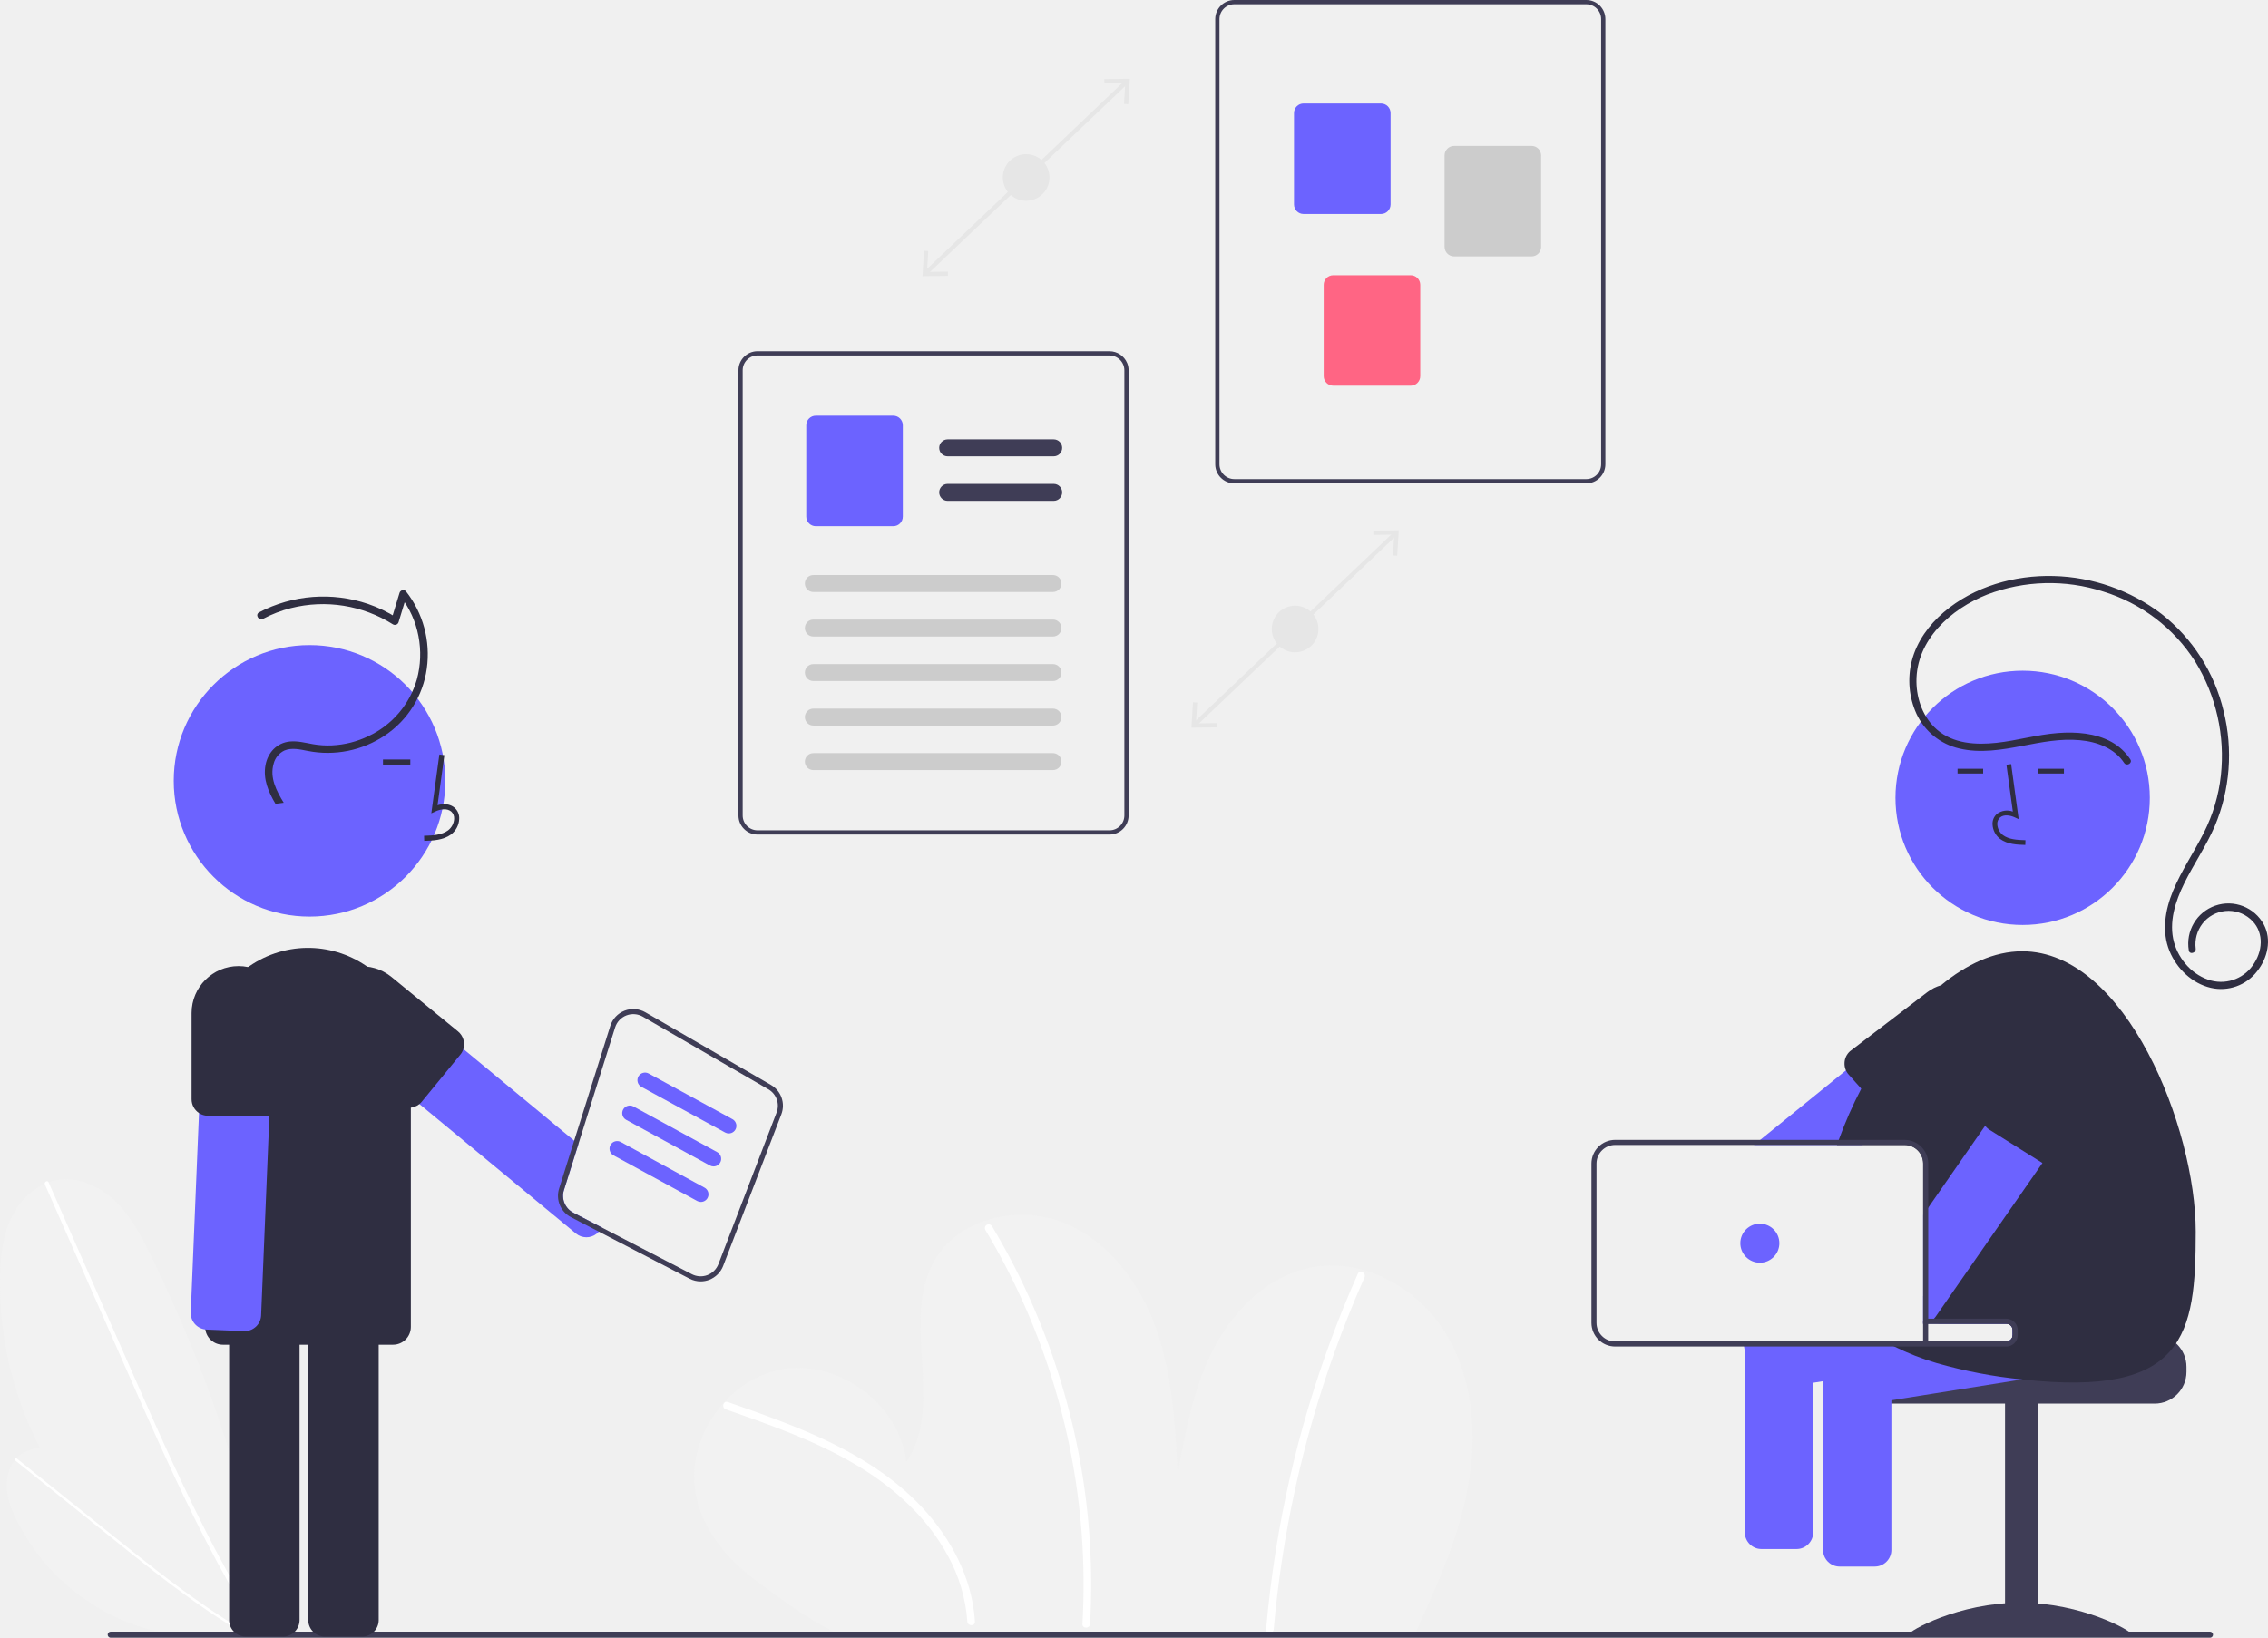
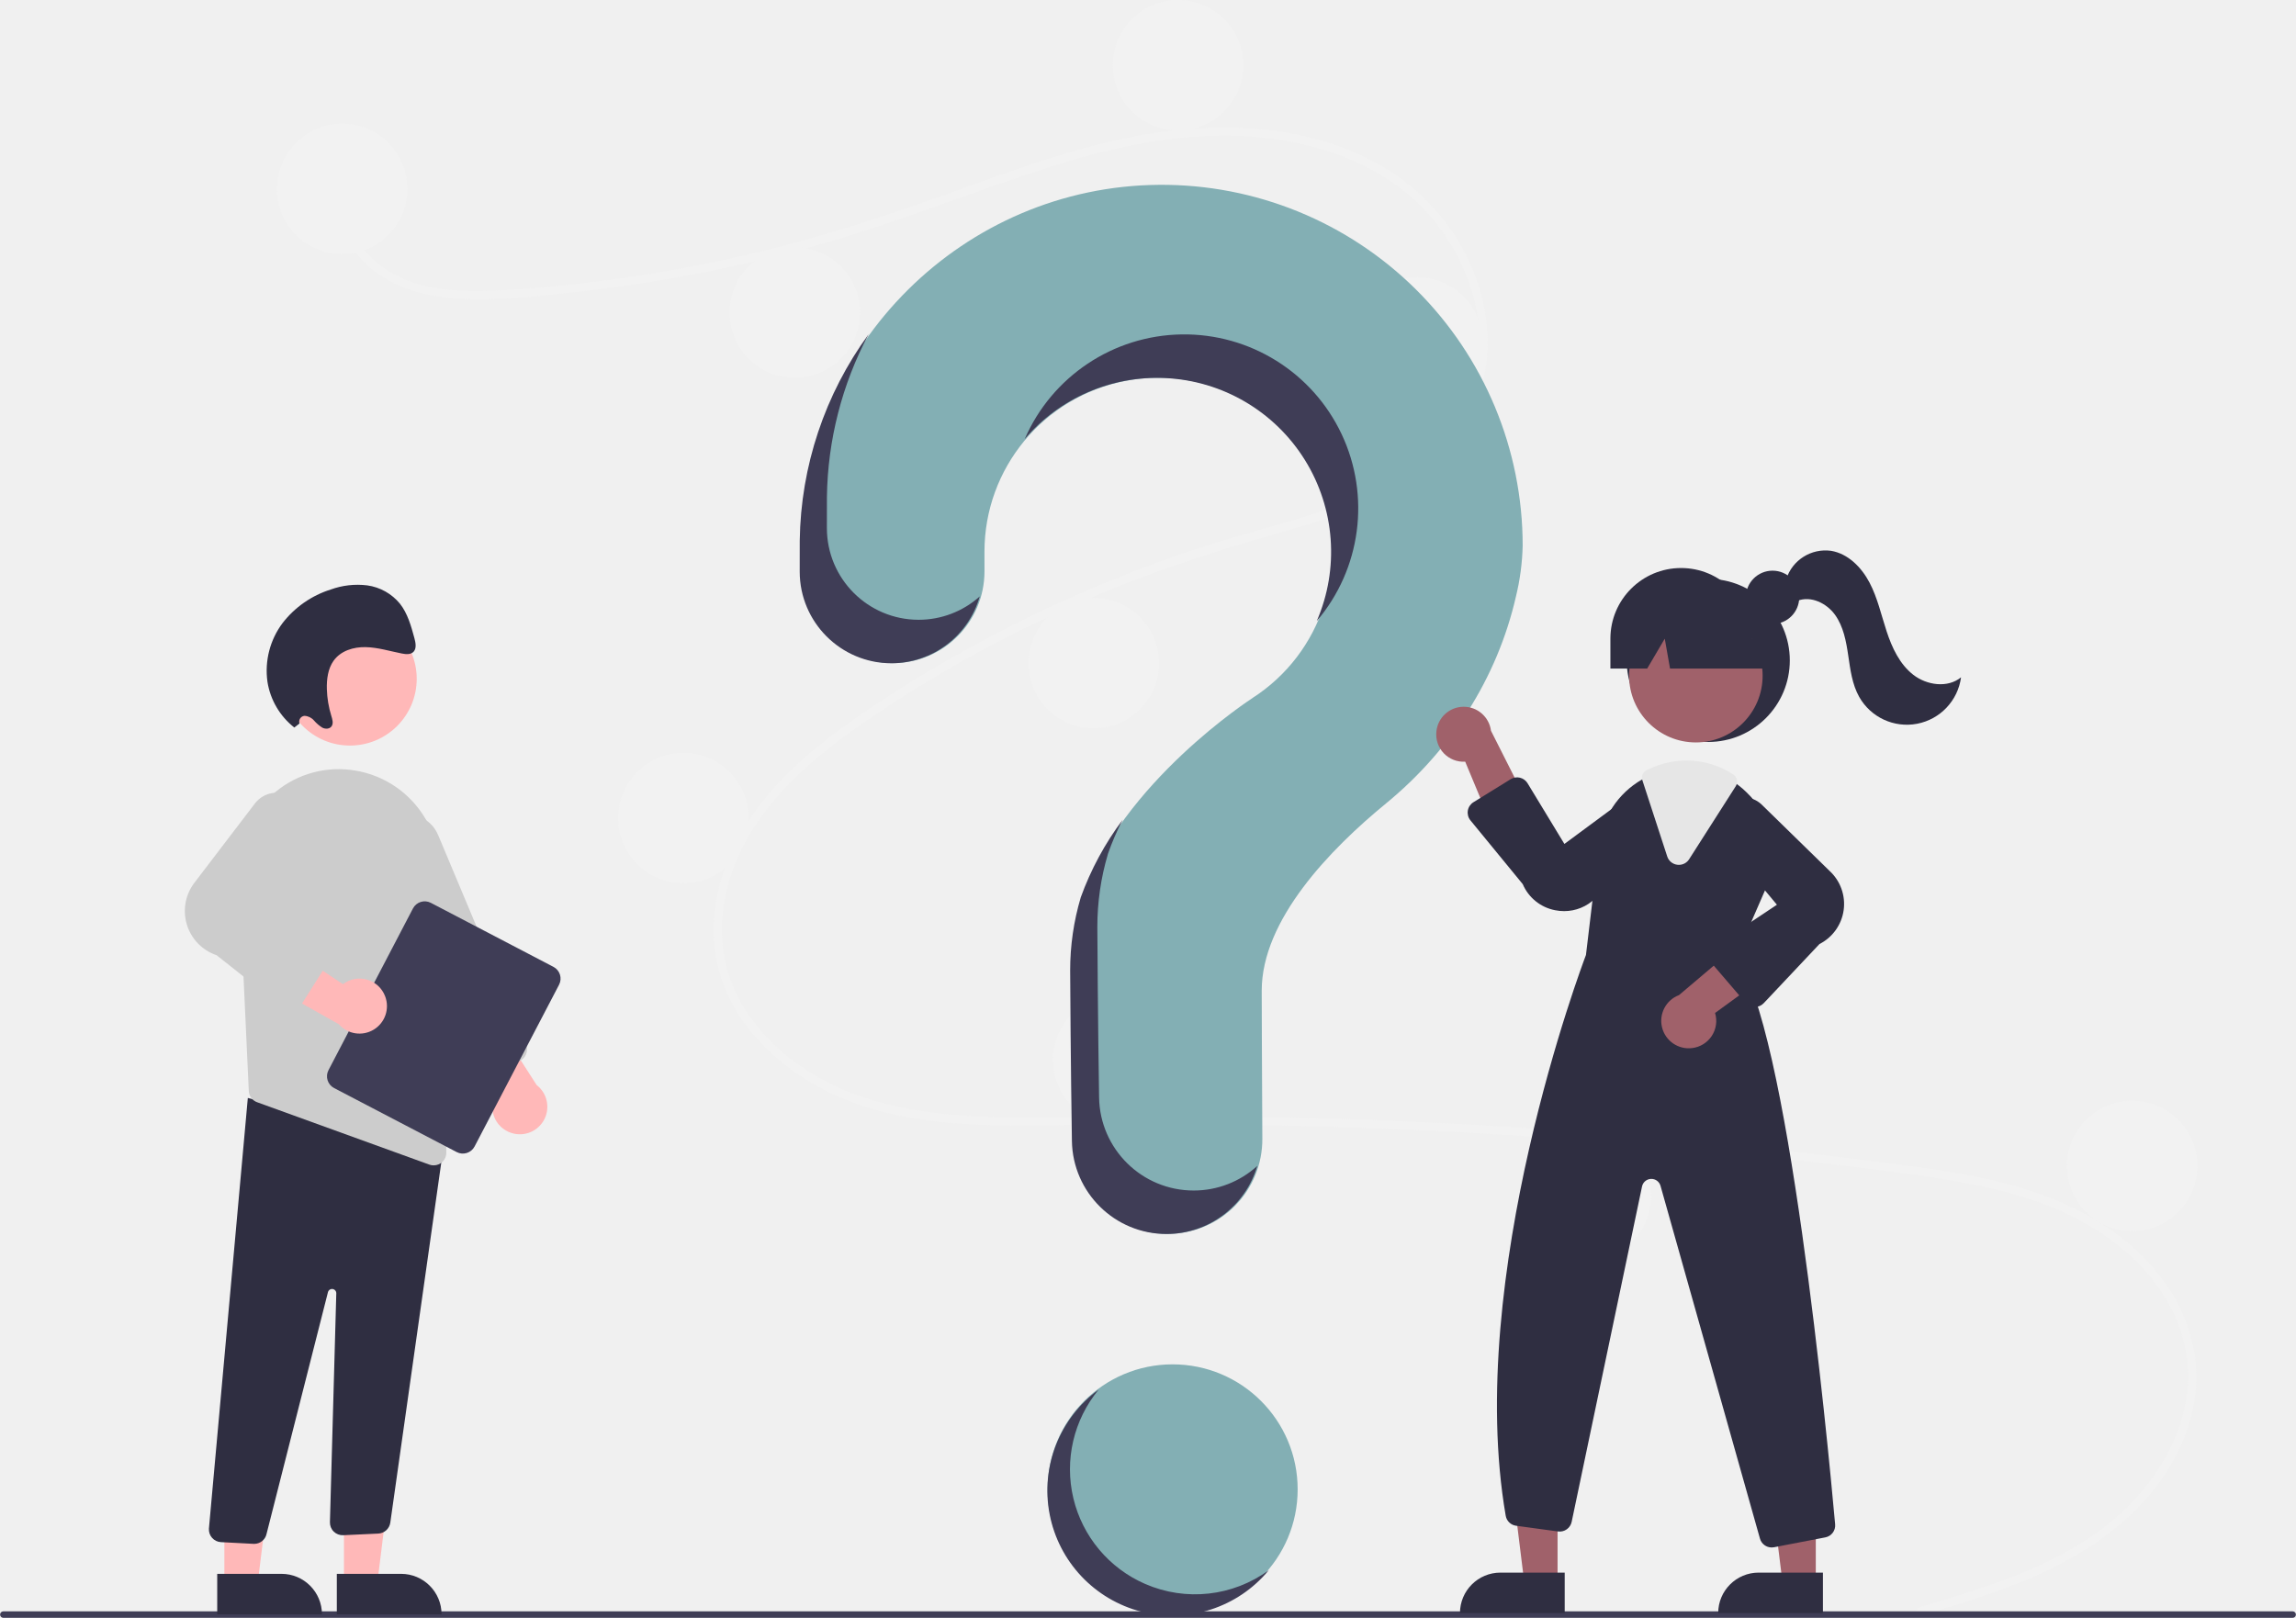
- <svg xmlns="http://www.w3.org/2000/svg" id="b589f143-9323-4ccb-a169-5e39553f7adc" data-name="Layer 1" width="893.867" height="645.616" viewBox="0 0 893.867 645.616">
-   <path d="M710.155,772.465c8.799-19.006,17.592-38.294,21.411-58.887s2.216-42.943-8.721-60.804-32.473-29.974-53.024-25.936c-16.879,3.316-30.433,16.611-38.369,31.873s-11.12,32.476-14.207,49.399c-.997-19.226-2.054-38.761-8.44-56.922s-18.962-35.086-36.886-42.114-41.239-1.501-50.685,15.273c-13.308,23.633,4.338,56.782-10.965,79.175-2.625-22.462-26.114-40.208-48.439-36.596s-39.019,27.861-34.426,50.004c2.733,13.176,11.723,24.383,22.47,32.48s23.248,17.481,35.614,22.788Z" transform="translate(-153.0666 -127.1921)" fill="#f2f2f2" />
-   <path d="M439.126,682.795c17.733,6.198,35.63,12.467,51.819,22.158,14.51,8.685,27.43,20.379,35.59,35.354a62.871,62.871,0,0,1,7.777,26.122c.118,1.918,3.119,1.931,3,0-1.049-17.079-9.372-32.708-20.897-45.068-12.636-13.552-29.011-22.808-45.917-29.989-10.024-4.258-20.297-7.877-30.574-11.469-1.826-.638-2.611,2.259-.798,2.893Z" transform="translate(-153.0666 -127.1921)" fill="#fff" />
-   <path d="M541.412,612.051a270.255,270.255,0,0,1,25.994,57.706,273.524,273.524,0,0,1,11.99,62.141,270.113,270.113,0,0,1,.286,35.505c-.111,1.929,2.889,1.922,3,0a273.671,273.671,0,0,0-3.846-63.747,276.936,276.936,0,0,0-18.413-61.145,270.011,270.011,0,0,0-16.42-31.974,1.501,1.501,0,0,0-2.59,1.514Z" transform="translate(-153.0666 -127.1921)" fill="#fff" />
-   <path d="M688.244,629.284a437.368,437.368,0,0,0-32.262,108.527q-2.53,15.767-3.917,31.688c-.168,1.923,2.833,1.912,3,0a435.796,435.796,0,0,1,24.009-109.369q5.341-14.875,11.76-29.332c.777-1.749-1.808-3.277-2.59-1.514Z" transform="translate(-153.0666 -127.1921)" fill="#fff" />
-   <path d="M259.136,770.221A141.781,141.781,0,0,1,153.083,630.827c.122-7.912.954-15.99,4.28-23.17s9.504-13.39,17.232-15.091c8.434-1.857,17.333,1.939,23.619,7.861s10.406,13.736,14.198,21.495c22.838,46.734,40.189,96.88,46.686,148.488Z" transform="translate(-153.0666 -127.1921)" fill="#f2f2f2" />
-   <path d="M170.768,594.124l16.006,36.367,16.006,36.367c5.069,11.518,10.129,23.04,15.368,34.482,5.194,11.341,10.565,22.603,16.295,33.684,5.722,11.065,11.804,21.949,18.405,32.515q1.233,1.974,2.49,3.932c.58.904,2.03.065,1.446-.845-6.728-10.488-12.927-21.305-18.742-32.324-5.821-11.03-11.261-22.257-16.5-33.574-5.267-11.377-10.332-22.847-15.383-34.321q-7.975-18.117-15.948-36.235l-16.006-36.367-1.992-4.526c-.433-.984-1.876-.133-1.446.845Z" transform="translate(-153.0666 -127.1921)" fill="#fff" />
-   <path d="M252.459,770.473a82.967,82.967,0,0,1-92.692-43.741c-2.073-4.141-3.822-8.559-4.033-13.185s1.319-9.518,4.872-12.487c3.877-3.241,9.523-3.673,14.385-2.295s9.111,4.322,13.174,7.327c24.473,18.098,47.02,39.449,64.325,64.489Z" transform="translate(-153.0666 -127.1921)" fill="#f2f2f2" />
-   <path d="M159.041,702.903l18.128,14.56,18.128,14.56c5.741,4.611,11.479,9.228,17.288,13.753,5.758,4.486,11.587,8.883,17.554,13.089,5.958,4.2,12.054,8.209,18.333,11.913q1.173.692,2.354,1.369c.545.313,1.072-.514.523-.829-6.324-3.629-12.463-7.572-18.457-11.722-6-4.155-11.855-8.516-17.63-12.977-5.806-4.485-11.532-9.072-17.252-13.666q-9.032-7.253-18.062-14.507L161.819,703.886l-2.256-1.812c-.491-.394-1.01.438-.523.829Z" transform="translate(-153.0666 -127.1921)" fill="#fff" />
-   <path d="M1024.033,772.808h-827.294a1.191,1.191,0,1,1,0-2.381h827.294a1.191,1.191,0,1,1,0,2.381Z" transform="translate(-153.0666 -127.1921)" fill="#3f3d56" />
-   <path d="M1002.3,653.515H946.29a2.501,2.501,0,0,1-2.5,2.5h-54.98a12.86,12.86,0,0,0-2.11,2,12.41,12.41,0,0,0-2.9,8v2a12.505,12.505,0,0,0,12.5,12.5h106a12.511,12.511,0,0,0,12.5-12.5v-2A12.517,12.517,0,0,0,1002.3,653.515Z" transform="translate(-153.0666 -127.1921)" fill="#3f3d56" />
-   <rect x="790.228" y="552.827" width="13" height="92" fill="#3f3d56" />
-   <path d="M993.295,771.562c0,1.405-19.699.543-44,.543s-44,.861-44-.543,19.699-12.543,44-12.543S993.295,770.158,993.295,771.562Z" transform="translate(-153.0666 -127.1921)" fill="#3f3d56" />
-   <path d="M999.85,656.395l-2.18-13.64a6.574,6.574,0,0,0-7.52-5.45l-22.49,3.59-38.52,6.15-12.53,2H943.79a2.501,2.501,0,0,1,2.5,2.5v1.97a2.501,2.501,0,0,1-2.5,2.5H874.62a6.332,6.332,0,0,0-2.43,2,6.487,6.487,0,0,0-1.24,4.96l.62,3.88.75,4.71.81,5.06a6.561,6.561,0,0,0,7.5,5.44l17.87-2.85,51.54-8.23,44.36-7.08A6.587,6.587,0,0,0,999.85,656.395Z" transform="translate(-153.0666 -127.1921)" fill="#6c63ff" />
-   <path d="M897.13,658.015a6.356,6.356,0,0,0-2.53-2H875.48a6.321,6.321,0,0,0-2.54,2,6.465,6.465,0,0,0-1.37,3.99v76.21a6.56,6.56,0,0,0,6.55,6.55H891.95a6.559,6.559,0,0,0,6.55-6.55v-76.21A6.484,6.484,0,0,0,897.13,658.015Z" transform="translate(-153.0666 -127.1921)" fill="#6c63ff" />
-   <path d="M938.75,528.215l-.13-.17-8.58-10.57a6.315,6.315,0,0,0-1.63-1.43,4.813,4.813,0,0,0-1.06-.54,6.3,6.3,0,0,0-1.71-.42,6.648,6.648,0,0,0-1.18-.02.032.032,0,0,0-.02.01,6.485,6.485,0,0,0-3.62,1.44l-17.61,14.28-22.63,18.36-33.77,27.4-2.46,2h42.73l2.47-2,8.17-6.63.58-.46,39.46-32.01.03-.02a6.457,6.457,0,0,0,1.87-2.45,6.599,6.599,0,0,0,.52-1.97A6.501,6.501,0,0,0,938.75,528.215Z" transform="translate(-153.0666 -127.1921)" fill="#6c63ff" />
-   <path d="M938.62,528.045a16.303,16.303,0,0,0-3.56-7.3,16.118,16.118,0,0,0-6.65-4.7c-.4-.15-.79-.29-1.19-.4a17.148,17.148,0,0,0-2.76-.58.032.032,0,0,0-.02.01,16.314,16.314,0,0,0-11.8,3.26l-30.46,23.28a6.462,6.462,0,0,0-2.15,4.57,6.633,6.633,0,0,0,.55,2.97c.1.21.21.42.33.62a5.756,5.756,0,0,0,.84,1.12l4.88,5.48,11.35,12.73.32.36.73.83a6.549,6.549,0,0,0,9.27.41l26.27-28.22a16.214,16.214,0,0,0,3.19-5.03A16.466,16.466,0,0,0,938.62,528.045Z" transform="translate(-153.0666 -127.1921)" fill="#2f2e41" />
-   <circle cx="797.167" cy="314.521" r="50.122" fill="#6c63ff" />
-   <path d="M969.03,649.495l-1.37-8.6-.81-5.05a6.563,6.563,0,0,0-7.51-5.44l-36.43,5.81-9.88,1.58-2,.32v10.93H943.79a2.501,2.501,0,0,1,2.5,2.5v1.97a2.501,2.501,0,0,1-2.5,2.5H840.12c0,.02.01.04.01.06l.62,3.88,1.56,9.76a6.561,6.561,0,0,0,7.5,5.44l17.87-2.85,3.89-.62.75-.12,26.18-4.18,17.81-2.85,28.26-4.51.42-.07,18.59-2.96A6.568,6.568,0,0,0,969.03,649.495Z" transform="translate(-153.0666 -127.1921)" fill="#6c63ff" />
-   <path d="M1018.45,612.715c0,40.86-4.15,65.3-68.15,58.3-.09-.01-.17-.02-.26-.03a190.03,190.03,0,0,1-33.73-6.45,100.174,100.174,0,0,1-16.64-6.52c-1.26-.64-2.47-1.31-3.66-2H943.79a2.501,2.501,0,0,0,2.5-2.5v-1.97a2.501,2.501,0,0,0-2.5-2.5H911.03v-63.16a7.341,7.341,0,0,0-7.33-7.33H877.05c.23-.66.46-1.33.71-2a163.829,163.829,0,0,1,8.87-20.18,153.933,153.933,0,0,1,16.58-25.58,106.531,106.531,0,0,1,14.84-15.19c10.03-8.28,20.95-13.4,32.03-13.4C990.94,502.205,1018.45,571.855,1018.45,612.715Z" transform="translate(-153.0666 -127.1921)" fill="#2f2e41" />
-   <path d="M951.287,460.289l.052-1.873c-3.485-.097-6.557-.316-8.865-2.002a5.758,5.758,0,0,1-2.23-4.241,3.291,3.291,0,0,1,1.08-2.711c1.532-1.294,3.998-.875,5.795-.051l1.55.711-2.972-21.718-1.856.254,2.528,18.474a6.612,6.612,0,0,0-6.254.9,5.124,5.124,0,0,0-1.742,4.207,7.616,7.616,0,0,0,2.997,5.688C944.335,460.095,948.189,460.203,951.287,460.289Z" transform="translate(-153.0666 -127.1921)" fill="#2f2e41" />
-   <rect x="771.509" y="303.059" width="10.088" height="1.873" fill="#2f2e41" />
-   <rect x="803.351" y="303.059" width="10.088" height="1.873" fill="#2f2e41" />
-   <path d="M990.235,427.941c-3.898-5.868-10.757-8.355-17.521-8.96-7.613-.681-14.969.787-22.402,2.213-8.18,1.57-16.838,3.038-25.081,1.054a24.725,24.725,0,0,1-16.807-13.578,31.627,31.627,0,0,1-1.841-21.089c1.932-7.479,6.726-14.06,12.538-19.031,11.863-10.145,27.916-14.705,43.356-14.275a73.301,73.301,0,0,1,42.494,14.942,69.019,69.019,0,0,1,24.485,38.371,71.952,71.952,0,0,1-3.484,45.257c-3.379,7.838-8.265,14.904-12.036,22.545-3.511,7.114-6.215,15.385-4.03,23.32,1.917,6.963,7.544,13.149,14.609,15.039a15.342,15.342,0,0,0,17.06-6.965c3.532-5.569,3.616-12.863-1.686-17.36a13.016,13.016,0,0,0-18.777,1.874,13.398,13.398,0,0,0-2.68,9.823c.261,1.769-2.446,2.532-2.709.747a15.849,15.849,0,0,1,29.55-10.234c3.198,6.012,1.472,13.264-2.587,18.404a17.938,17.938,0,0,1-18.289,6.577c-7.389-1.706-13.434-7.579-16.276-14.481-3.165-7.683-1.715-16.257,1.37-23.712,3.335-8.059,8.287-15.287,12.203-23.053a65.656,65.656,0,0,0,6.662-22.432,70.98,70.98,0,0,0-10.123-44.96,65.97,65.97,0,0,0-36.336-27.615,68.944,68.944,0,0,0-45.621,1.206c-14.276,5.625-28.061,17.883-27.896,34.347.071,7.033,2.681,14.205,8.068,18.896,6.438,5.606,15.402,6.085,23.494,5.21,8.144-.88,16.053-3.259,24.232-3.866,7.114-.528,14.789.021,21.142,3.555a21.138,21.138,0,0,1,7.343,6.812c1.003,1.51-1.429,2.919-2.426,1.418Z" transform="translate(-153.0666 -127.1921)" fill="#2f2e41" />
-   <path d="M980.03,542.545l-3.97-2.76-7.39-5.13a6.564,6.564,0,0,0-9.12,1.65l-24.09,34.67-22.43,32.28-2,2.88v42.91H911.21a6.531,6.531,0,0,0,4.09-2,5.831,5.831,0,0,0,.63-.77l6.98-10.06,17.25-24.83,17.88-25.72,1.7-2.45,21.92-31.55a5.682,5.682,0,0,0,.33-.52,5.269,5.269,0,0,0,.27-.53A6.55,6.55,0,0,0,980.03,542.545Z" transform="translate(-153.0666 -127.1921)" fill="#6c63ff" />
-   <path d="M980.1,528.825a16.088,16.088,0,0,0-2.22-1.22,16.359,16.359,0,0,0-19.98,5.16l-22.76,30.86a6.525,6.525,0,0,0,2.18,9.04l20.72,13,.26.16,1.04.65a6.573,6.573,0,0,0,9.01-2.2l16.07-31.9.27-.53.01-.01.99-1.99A16.363,16.363,0,0,0,980.1,528.825Z" transform="translate(-153.0666 -127.1921)" fill="#2f2e41" />
-   <path d="M840.75,656.015v75.29a6.559,6.559,0,0,0,6.55,6.55h13.83a6.56,6.56,0,0,0,6.55-6.55v-75.29Z" transform="translate(-153.0666 -127.1921)" fill="#6c63ff" />
-   <path d="M943.79,647.045H913.03v-61.16a9.34,9.34,0,0,0-9.33-9.33H789.63a9.342,9.342,0,0,0-9.34,9.33v62.8a9.342,9.342,0,0,0,9.34,9.33H943.79c.16,0,.31-.01.46-.02.14-.01.28-.04.42-.06a4.516,4.516,0,0,0,3.62-4.42v-1.97A4.5,4.5,0,0,0,943.79,647.045Zm0,8.97H789.63a7.343,7.343,0,0,1-7.34-7.33v-62.8a7.343,7.343,0,0,1,7.34-7.33H903.7a7.341,7.341,0,0,1,7.33,7.33v63.16H943.79a2.501,2.501,0,0,1,2.5,2.5v1.97A2.501,2.501,0,0,1,943.79,656.015Z" transform="translate(-153.0666 -127.1921)" fill="#3f3d56" />
-   <circle cx="693.595" cy="490.094" r="7.69" fill="#6c63ff" />
-   <circle cx="121.996" cy="307.821" r="53.519" fill="#6c63ff" />
-   <path d="M264.63,636.345H249.87a6.506,6.506,0,0,0-6.5,6.5v123.01a6.506,6.506,0,0,0,6.5,6.5h14.76a6.506,6.506,0,0,0,6.5-6.5v-123.01A6.506,6.506,0,0,0,264.63,636.345Z" transform="translate(-153.0666 -127.1921)" fill="#2f2e41" />
-   <path d="M295.82,636.345H281.06a6.506,6.506,0,0,0-6.5,6.5v123.01a6.506,6.506,0,0,0,6.5,6.5h14.76a6.5,6.5,0,0,0,6.5-6.5v-123.01A6.5,6.5,0,0,0,295.82,636.345Z" transform="translate(-153.0666 -127.1921)" fill="#2f2e41" />
-   <path d="M306.51,516.595a40.533,40.533,0,0,0-72.59,24.77v108.94a5.36,5.36,0,0,0,.08.99,6.996,6.996,0,0,0,6.92,6.01h67.07a7.014,7.014,0,0,0,7-7v-108.94A40.251,40.251,0,0,0,306.51,516.595Z" transform="translate(-153.0666 -127.1921)" fill="#2f2e41" />
-   <path d="M320.258,458.671l-.056-2c3.721-.104,7.001-.337,9.466-2.138a6.148,6.148,0,0,0,2.381-4.528,3.514,3.514,0,0,0-1.153-2.895c-1.636-1.382-4.269-.935-6.188-.055l-1.655.759,3.173-23.19,1.981.271-2.699,19.727c2.607-.767,5.023-.437,6.678.961a5.471,5.471,0,0,1,1.86,4.492,8.133,8.133,0,0,1-3.2,6.073C327.681,458.463,323.565,458.579,320.258,458.671Z" transform="translate(-153.0666 -127.1921)" fill="#2f2e41" />
-   <rect x="150.942" y="299.405" width="10.771" height="2" fill="#2f2e41" />
-   <path d="M259.37,518.135a6.451,6.451,0,0,0-4.52-2.09l-11.63-.48-3.11-.13a6.51,6.51,0,0,0-6.77,6.22l-1.84,44.32-3.25,78.59a6.511,6.511,0,0,0,5.75,6.73c.16.02.31.03.47.04l8.9.37,5.85.24a6.469,6.469,0,0,0,1.4-.09,6.535,6.535,0,0,0,3.27-1.62,6.45,6.45,0,0,0,2.09-4.52l.39-9.37,2.87-69.31,1.84-44.23A6.498,6.498,0,0,0,259.37,518.135Z" transform="translate(-153.0666 -127.1921)" fill="#6c63ff" />
-   <path d="M250.85,508.435a18.089,18.089,0,0,0-3.78-.39,18.522,18.522,0,0,0-18.5,18.5v34a6.528,6.528,0,0,0,2.93,5.43,6.406,6.406,0,0,0,2.42.96,6.229,6.229,0,0,0,1.15.11h24a.92.92,0,0,0,.17-.01,6.496,6.496,0,0,0,6.33-6.49v-34A18.529,18.529,0,0,0,250.85,508.435Z" transform="translate(-153.0666 -127.1921)" fill="#2f2e41" />
-   <path d="M379.03,605.265a7.484,7.484,0,0,1-3.7-8.91l5.69-18.11-1.66-1.38-43.67-36.13-29.18-24.14-3.55-2.94a6.499,6.499,0,0,0-9.15.86l-9.41,11.38a6.488,6.488,0,0,0,.86,9.15l29.73,24.6,3.38,2.79,61.67,51.02a6.493,6.493,0,0,0,8.15.12,5.89,5.89,0,0,0,.88-.85,1.38,1.38,0,0,0,.12-.13l1.19-1.44Z" transform="translate(-153.0666 -127.1921)" fill="#6c63ff" />
-   <path d="M333.59,533.795l-26.31-21.53a18.501,18.501,0,0,0-23.44,28.63l26.31,21.53a6.496,6.496,0,0,0,8.22.01,5.387,5.387,0,0,0,.93-.92L334.5,542.945a6.427,6.427,0,0,0,1.19-2.21A6.535,6.535,0,0,0,333.59,533.795Z" transform="translate(-153.0666 -127.1921)" fill="#2f2e41" />
-   <path d="M261.645,444.075c-2.787-4.656-4.968-9.786-3.933-15.302.924-4.926,4.469-8.762,9.567-9.266,3.07-.303,6.125.516,9.123,1.05a34.246,34.246,0,0,0,7.448.482,36.994,36.994,0,0,0,14.451-3.664,35.469,35.469,0,0,0,19.056-22.331c3.042-11.074.783-23.649-6.44-32.663l2.507-.662-3.264,10.724a1.515,1.515,0,0,1-2.204.896,51.664,51.664,0,0,0-40.201-6.427,48.947,48.947,0,0,0-11.031,4.243c-1.704.906-3.221-1.683-1.514-2.59a54.697,54.697,0,0,1,42.915-3.288,52.214,52.214,0,0,1,11.345,5.472l-2.204.896,3.264-10.724a1.512,1.512,0,0,1,2.507-.662,40.207,40.207,0,0,1,8.241,30.483,37.94,37.94,0,0,1-16.429,26.319,40.458,40.458,0,0,1-30.554,6.142c-2.936-.564-6.265-1.372-9.146-.143a7.9,7.9,0,0,0-4.234,5.208c-1.632,5.531,1.145,10.784,3.982,15.383Z" transform="translate(-153.0666 -127.1921)" fill="#2f2e41" />
-   <path d="M456.89,554.875l-49.47-28.63a9.503,9.503,0,0,0-13.82,5.37l-14.24,45.25-5.94,18.89a9.483,9.483,0,0,0,4.69,11.28l10.96,5.69,35.76,18.55a9.478,9.478,0,0,0,4.38,1.07,9.655,9.655,0,0,0,3.3-.59l.07-.03a9.55,9.55,0,0,0,5.5-5.48L461,566.495A9.459,9.459,0,0,0,456.89,554.875Zm2.24,10.91-22.92,59.75a7.529,7.529,0,0,1-4.35,4.32l-.05.02a7.532,7.532,0,0,1-6.06-.37l-35.37-18.35-11.35-5.89a7.484,7.484,0,0,1-3.7-8.91l5.69-18.11,14.48-46.03a7.517,7.517,0,0,1,10.91-4.24l49.47,28.63A7.47,7.47,0,0,1,459.13,565.785Z" transform="translate(-153.0666 -127.1921)" fill="#3f3d56" />
-   <path d="M440.292,574.019a2.99,2.99,0,0,1-1.434-.367l-33-18a3,3,0,0,1,2.873-5.268l33,18a3,3,0,0,1-1.439,5.634Z" transform="translate(-153.0666 -127.1921)" fill="#6c63ff" />
-   <path d="M434.292,587.019a2.99,2.99,0,0,1-1.434-.367l-33-18a3,3,0,0,1,2.873-5.268l33,18a3,3,0,0,1-1.439,5.634Z" transform="translate(-153.0666 -127.1921)" fill="#6c63ff" />
-   <path d="M429.292,601.019a2.99,2.99,0,0,1-1.434-.367l-33-18a3,3,0,0,1,2.873-5.268l33,18a3,3,0,0,1-1.439,5.634Z" transform="translate(-153.0666 -127.1921)" fill="#6c63ff" />
-   <path d="M778.266,317.735H639.537a7.53,7.53,0,0,1-7.521-7.521v-175.5a7.53,7.53,0,0,1,7.521-7.521H778.266a7.53,7.53,0,0,1,7.521,7.521v175.5A7.53,7.53,0,0,1,778.266,317.735ZM639.537,128.863a5.857,5.857,0,0,0-5.85,5.85v175.5a5.857,5.857,0,0,0,5.85,5.85H778.266a5.857,5.857,0,0,0,5.85-5.85v-175.5a5.857,5.857,0,0,0-5.85-5.85Z" transform="translate(-153.0666 -127.1921)" fill="#3f3d56" />
-   <path d="M697.361,211.55h-30.537a3.765,3.765,0,0,1-3.761-3.761V171.754a3.765,3.765,0,0,1,3.761-3.761h30.537a3.765,3.765,0,0,1,3.761,3.761v36.036A3.765,3.765,0,0,1,697.361,211.55Z" transform="translate(-153.0666 -127.1921)" fill="#6c63ff" />
-   <path d="M756.697,228.265h-30.537a3.765,3.765,0,0,1-3.761-3.761V188.468a3.765,3.765,0,0,1,3.761-3.761h30.537a3.765,3.765,0,0,1,3.761,3.761v36.036A3.765,3.765,0,0,1,756.697,228.265Z" transform="translate(-153.0666 -127.1921)" fill="#ccc" />
-   <path d="M709.061,279.243h-30.537a3.765,3.765,0,0,1-3.761-3.761V239.447a3.765,3.765,0,0,1,3.761-3.761h30.537a3.765,3.765,0,0,1,3.761,3.761v36.036A3.765,3.765,0,0,1,709.061,279.243Z" transform="translate(-153.0666 -127.1921)" fill="#ff6584" />
-   <path d="M597.305,270.299a7.602,7.602,0,0,0-6.95-4.65h-138.73a7.524,7.524,0,0,0-7.52,7.52v175.5a7.524,7.524,0,0,0,7.52,7.52h138.73a7.53,7.53,0,0,0,7.52-7.52v-175.5A7.383,7.383,0,0,0,597.305,270.299Zm-1.1,178.37a5.857,5.857,0,0,1-5.85,5.85h-138.73a5.851,5.851,0,0,1-5.85-5.85v-175.5a5.858,5.858,0,0,1,5.85-5.85h138.73a5.879,5.879,0,0,1,5.43,3.68,6.493,6.493,0,0,1,.22.66,5.795,5.795,0,0,1,.2,1.51Z" transform="translate(-153.0666 -127.1921)" fill="#3f3d56" />
-   <path d="M568.35,307.085H526.564a3.343,3.343,0,1,1,0-6.686h41.786a3.343,3.343,0,0,1,0,6.686Z" transform="translate(-153.0666 -127.1921)" fill="#3f3d56" />
-   <path d="M568.35,324.635H526.564a3.343,3.343,0,1,1,0-6.686h41.786a3.343,3.343,0,1,1,0,6.686Z" transform="translate(-153.0666 -127.1921)" fill="#3f3d56" />
-   <path d="M505.124,334.628h-30.537a3.765,3.765,0,0,1-3.761-3.761V294.831a3.765,3.765,0,0,1,3.761-3.761h30.537a3.765,3.765,0,0,1,3.761,3.761v36.036A3.765,3.765,0,0,1,505.124,334.628Z" transform="translate(-153.0666 -127.1921)" fill="#6c63ff" />
-   <path d="M568.06,360.571H473.624a3.343,3.343,0,1,1,0-6.686h94.436a3.343,3.343,0,0,1,0,6.686Z" transform="translate(-153.0666 -127.1921)" fill="#ccc" />
-   <path d="M568.06,378.121H473.624a3.343,3.343,0,1,1,0-6.686h94.436a3.343,3.343,0,0,1,0,6.686Z" transform="translate(-153.0666 -127.1921)" fill="#ccc" />
-   <path d="M568.06,395.671H473.624a3.343,3.343,0,1,1,0-6.686h94.436a3.343,3.343,0,0,1,0,6.686Z" transform="translate(-153.0666 -127.1921)" fill="#ccc" />
-   <path d="M568.06,413.221H473.624a3.343,3.343,0,1,1,0-6.686h94.436a3.343,3.343,0,0,1,0,6.686Z" transform="translate(-153.0666 -127.1921)" fill="#ccc" />
-   <path d="M568.06,430.771H473.624a3.343,3.343,0,1,1,0-6.686h94.436a3.343,3.343,0,0,1,0,6.686Z" transform="translate(-153.0666 -127.1921)" fill="#ccc" />
-   <rect x="608.895" y="374.318" width="109.196" height="1.672" transform="translate(-228.792 433.7569) rotate(-43.59326)" fill="#e6e6e6" />
-   <polygon points="469.569 286.858 479.607 286.74 479.589 285.067 471.347 285.166 471.851 276.94 470.181 276.839 469.569 286.858" fill="#e6e6e6" />
-   <polygon points="551.281 209.063 550.671 219.083 549.001 218.983 549.504 210.756 541.263 210.855 541.245 209.183 551.281 209.063" fill="#e6e6e6" />
-   <circle cx="510.426" cy="247.962" r="9.193" fill="#e6e6e6" />
-   <rect x="502.895" y="196.318" width="109.196" height="1.672" transform="translate(-135.2841 311.5833) rotate(-43.59326)" fill="#e6e6e6" />
-   <polygon points="363.569 108.858 373.607 108.74 373.589 107.067 365.347 107.166 365.851 98.94 364.181 98.839 363.569 108.858" fill="#e6e6e6" />
-   <polygon points="445.281 31.063 444.671 41.083 443.001 40.983 443.504 32.756 435.263 32.855 435.245 31.183 445.281 31.063" fill="#e6e6e6" />
-   <circle cx="404.426" cy="69.962" r="9.193" fill="#e6e6e6" />
-   <rect x="757.933" y="520.913" width="2" height="9" fill="#3f3d56" />
+ <svg xmlns="http://www.w3.org/2000/svg" id="ef672dd0-2e16-4c9d-8107-606b55e40777" data-name="Layer 1" width="844.675" height="595.262" viewBox="0 0 844.675 595.262">
+   <circle cx="431.393" cy="548" r="46" fill="#83afb4" />
+   <path d="M883.862,743.785c25.735-7.729,53.094-15.788,73.503-34.161,18.238-16.418,30.55-41.489,22.995-66.112-7.54-24.572-30.124-40.956-53.442-49.105-13.225-4.622-27.061-7.186-40.891-9.2-15.035-2.19-30.136-3.984-45.23-5.71q-91.677-10.486-184.044-12.811c-30.385-.765-60.764-.747-91.152-.306-27.139.394-55.722.384-80.899-11.151-19.578-8.97-37.348-25.289-42.803-46.734-6.297-24.755,5.318-49.964,21.98-67.892,8.783-9.45,19.047-17.404,29.636-24.717,11.487-7.934,23.375-15.306,35.521-22.188a494.634,494.634,0,0,1,74.767-34.468c12.746-4.634,25.68-8.633,38.728-12.321,11.017-3.115,22.068-6.234,32.716-10.477,20.583-8.204,40.161-22.1,45.395-44.881,4.96-21.591-3.403-45.031-18.065-61.071-16.963-18.557-42.539-26.692-67.06-28.008-27.528-1.478-54.422,5.412-80.297,14.156-27.597,9.326-54.599,20.049-82.778,27.603a556.958,556.958,0,0,1-85.196,15.837c-14.082,1.5-28.59,3.193-42.756,2.045-11.872-.962-23.684-4.454-32.434-12.88-7.503-7.225-11.972-17.154-10.435-27.632.279-1.903,3.17-1.094,2.893.798-1.87,12.755,6.8,24.509,17.484,30.529,12.348,6.958,27.374,6.968,41.122,6.172a537.825,537.825,0,0,0,88.515-12.796c28.593-6.531,56.164-15.866,83.704-25.839,26.156-9.472,52.897-18.716,80.84-20.767,24.246-1.78,49.752,1.752,70.874,14.423,18.564,11.136,32.215,29.707,36.565,51.018,4.25,20.825-1.636,41.785-17.4,56.317-16.321,15.046-38.701,21.479-59.557,27.404-26.452,7.514-52.337,16.298-77.392,27.703a485.824,485.824,0,0,0-72.8,40.928c-22.246,15.202-44.201,34.331-51.237,61.451-3.277,12.633-2.672,26.032,2.812,37.965,4.876,10.61,12.907,19.535,22.262,26.419,22.321,16.424,50.453,19.797,77.414,20.132,30.281.377,60.564-.645,90.855-.148q92.599,1.52,184.819,11.273,23.108,2.446,46.158,5.407c13.822,1.776,27.69,3.541,41.278,6.695,24.162,5.608,47.674,16.392,62.692,36.878a61.319,61.319,0,0,1,11.947,30.446c1.051,11.524-1.77,23.069-6.98,33.321-11.532,22.69-33.134,37.123-56.073,46.605-12.287,5.079-25.032,8.926-37.752,12.746-1.853.557-2.645-2.338-.798-2.893Z" transform="translate(-177.6623 -152.3692)" fill="#f2f2f2" />
+   <circle cx="125.893" cy="69.5" r="24" fill="#f2f2f2" />
+   <circle cx="292.393" cy="115" r="24" fill="#f2f2f2" />
+   <circle cx="433.393" cy="24" r="24" fill="#f2f2f2" />
+   <circle cx="521.393" cy="126" r="24" fill="#f2f2f2" />
+   <circle cx="402.393" cy="244" r="24" fill="#f2f2f2" />
+   <circle cx="251.393" cy="301" r="24" fill="#f2f2f2" />
+   <circle cx="411.393" cy="390" r="24" fill="#f2f2f2" />
+   <circle cx="583.393" cy="440" r="24" fill="#f2f2f2" />
+   <circle cx="784.393" cy="429" r="24" fill="#f2f2f2" />
+   <path d="M604.128,220.373c-71.892.508-130.756,58.93-131.777,130.816-.009.664-.014,5.33-.013,11.434a33.748,33.748,0,0,0,33.744,33.746h0a33.769,33.769,0,0,0,33.761-33.798c-.003-4.152-.006-7.026-.006-7.202a64,64,0,1,1,98.52,53.879l.012.014s-48.028,30.92-62.671,73.335l.012.003a94.004,94.004,0,0,0-3.874,26.768c0,3.725.219,36.321.643,62.778a34.786,34.786,0,0,0,34.79,34.222h0a34.796,34.796,0,0,0,34.794-35.011c-.147-24.229-.227-52.442-.227-54.489,0-26.045,25.125-51.995,45.764-68.917,23.766-19.487,40.868-46.043,47.737-75.999a86.762,86.762,0,0,0,2.499-18.834A132.75,132.75,0,0,0,604.128,220.373Z" transform="translate(-177.6623 -152.3692)" fill="#83afb4" />
+   <path d="M1021.147,747.631H178.853a1.191,1.191,0,0,1,0-2.381h842.294a1.191,1.191,0,0,1,0,2.381Z" transform="translate(-177.6623 -152.3692)" fill="#3f3d56" />
+   <circle cx="628.449" cy="242.996" r="30" fill="#2f2e41" />
+   <polygon points="573.012 582.129 560.753 582.129 554.92 534.841 573.015 534.841 573.012 582.129" fill="#a0616a" />
+   <path d="M551.996,578.626h23.644a0,0,0,0,1,0,0v14.887a0,0,0,0,1,0,0H537.109a0,0,0,0,1,0,0v0A14.887,14.887,0,0,1,551.996,578.626Z" fill="#2f2e41" />
+   <polygon points="668.012 582.129 655.753 582.129 649.92 534.841 668.015 534.841 668.012 582.129" fill="#a0616a" />
+   <path d="M646.996,578.626h23.644a0,0,0,0,1,0,0v14.887a0,0,0,0,1,0,0H632.109a0,0,0,0,1,0,0v0A14.887,14.887,0,0,1,646.996,578.626Z" fill="#2f2e41" />
+   <circle cx="623.89" cy="248.61" r="24.561" fill="#a0616a" />
+   <path d="M816.191,504.775l10.99-25.25a31.383,31.383,0,0,0-6.95-35.6,31.873,31.873,0,0,0-3.07-2.67,30.935,30.935,0,0,0-18.99-6.57,32.179,32.179,0,0,0-13.4,2.98c-.36.16-.71.33-1.07.5-.69.33-1.37.69-2.03,1.06a31.678,31.678,0,0,0-15.7,23.88l-4.85,40.64c-1.22,3.19-44.74,118.39-29.52,206.34a4.467,4.467,0,0,0,3.82,3.67l15.43,2.1a4.497,4.497,0,0,0,5.01-3.53l25.89-123.41a3.503,3.503,0,0,1,6.8-.23l36.58,129.78a4.471,4.471,0,0,0,4.31,3.28,5.122,5.122,0,0,0,.87-.08l18.85-3.63a4.471,4.471,0,0,0,3.63-4.81C850.021,682.335,835.301,527.605,816.191,504.775Z" transform="translate(-177.6623 -152.3692)" fill="#2f2e41" />
+   <path d="M706.102,421.419A10.056,10.056,0,0,0,716.696,432.623l13.729,32.992,10.385-15.394-14.629-28.97a10.11,10.11,0,0,0-20.079.169Z" transform="translate(-177.6623 -152.3692)" fill="#a0616a" />
+   <path d="M800.19,537.996a10.056,10.056,0,0,0,8.427-12.913l28.885-21.038-17.39-6.512-24.764,20.977a10.11,10.11,0,0,0,4.842,19.487Z" transform="translate(-177.6623 -152.3692)" fill="#a0616a" />
+   <path d="M753.102,487.61a17.057,17.057,0,0,1-3.298-.325,16.305,16.305,0,0,1-11.948-9.616l-19.234-23.453a4.501,4.501,0,0,1,1.111-6.681l13.684-8.471a4.5,4.5,0,0,1,6.215,1.49l13.556,22.334L779.15,443.702A9.721,9.721,0,0,1,790.46,459.264l-25.912,23.637A16.253,16.253,0,0,1,753.102,487.61Z" transform="translate(-177.6623 -152.3692)" fill="#2f2e41" />
+   <path d="M823.252,522.883c-.035,0-.071,0-.106-.001a4.508,4.508,0,0,1-3.311-1.57l-12.166-14.193a4.5,4.5,0,0,1,.92-6.673l22.781-15.188-20.638-24.812a9.721,9.721,0,0,1,14.887-12.183l25.084,24.513a16.525,16.525,0,0,1-3.675,26.94l-20.501,21.754A4.507,4.507,0,0,1,823.252,522.883Z" transform="translate(-177.6623 -152.3692)" fill="#2f2e41" />
+   <path d="M795.307,470.584a4.632,4.632,0,0,1-.584-.037,4.461,4.461,0,0,1-3.71-3.069l-9.142-28.029a3.083,3.083,0,0,1,1.594-3.725l.297-.14c.269-.128.535-.254.807-.375a32.574,32.574,0,0,1,13.603-3.023,31.327,31.327,0,0,1,17.161,5.157,3.13,3.13,0,0,1,.901,4.294L799.084,468.504A4.455,4.455,0,0,1,795.307,470.584Z" transform="translate(-177.6623 -152.3692)" fill="#e6e6e6" />
+   <circle cx="652.101" cy="219.786" r="9.817" fill="#2f2e41" />
+   <path d="M796.111,361.365h0a26,26,0,0,0-26,26v11h13.529l6.471-11,1.941,11h41.059l-11-11A26,26,0,0,0,796.111,361.365Z" transform="translate(-177.6623 -152.3692)" fill="#2f2e41" />
+   <path d="M834.809,365.431a15.15,15.15,0,0,1,16.481-10.396c6.256,1.046,11.202,6.075,14.149,11.691s4.308,11.903,6.289,17.928,4.791,12.084,9.793,15.984,12.677,4.958,17.59.946a20.118,20.118,0,0,1-37.477,7.181c-2.592-4.612-3.261-10.017-4.03-15.251s-1.767-10.65-4.862-14.94-8.888-7.093-13.804-5.139Z" transform="translate(-177.6623 -152.3692)" fill="#2f2e41" />
+   <path d="M515.609,380.408h0a33.748,33.748,0,0,1-33.744-33.746c-0-6.104.004-10.771.013-11.434a131.507,131.507,0,0,1,15.359-59.909,131.803,131.803,0,0,0-25.359,75.909c-.009.664-.014,5.33-.013,11.434a33.748,33.748,0,0,0,33.744,33.746h0A33.773,33.773,0,0,0,538.097,371.817,33.622,33.622,0,0,1,515.609,380.408Z" transform="translate(-177.6623 -152.3692)" fill="#3f3d56" />
+   <path d="M606.415,291.478a64.004,64.004,0,0,1,55.659,89.413,63.997,63.997,0,1,0-107.426-66.985A63.871,63.871,0,0,1,606.415,291.478Z" transform="translate(-177.6623 -152.3692)" fill="#3f3d56" />
+   <path d="M616.797,590.408h0a34.787,34.787,0,0,1-34.79-34.222c-.423-26.456-.643-59.052-.643-62.778a94.004,94.004,0,0,1,3.874-26.768l-.012-.003a95.069,95.069,0,0,1,5.494-12.701,110.047,110.047,0,0,0-15.494,28.701l.012.003a94.004,94.004,0,0,0-3.874,26.768c0,3.725.219,36.321.643,62.778a34.787,34.787,0,0,0,34.79,34.222h0a34.803,34.803,0,0,0,33.402-25.048A34.66,34.66,0,0,1,616.797,590.408Z" transform="translate(-177.6623 -152.3692)" fill="#3f3d56" />
+   <polygon points="126.541 582.585 138.8 582.584 144.633 535.296 126.538 535.297 126.541 582.585" fill="#ffb8b8" />
+   <path d="M301.576,731.451H340.107a0,0,0,0,1,0,0v14.887a0,0,0,0,1,0,0H316.463A14.887,14.887,0,0,1,301.576,731.451v0A0,0,0,0,1,301.576,731.451Z" transform="translate(464.0541 1325.404) rotate(179.9974)" fill="#2f2e41" />
+   <polygon points="82.541 582.585 94.8 582.584 100.633 535.296 82.538 535.297 82.541 582.585" fill="#ffb8b8" />
+   <path d="M257.576,731.451H296.107a0,0,0,0,1,0,0v14.887a0,0,0,0,1,0,0H272.463A14.887,14.887,0,0,1,257.576,731.451v0A0,0,0,0,1,257.576,731.451Z" transform="translate(376.0541 1325.406) rotate(179.9974)" fill="#2f2e41" />
+   <path d="M270.917,720.411l-11.975-.63a4.673,4.673,0,0,1-4.419-4.967l14.313-158.466,65.911,17.786,6.35-1.732L321.239,712.686a4.696,4.696,0,0,1-4.358,3.945l-12.909.601a4.674,4.674,0,0,1-4.931-4.796l2.339-84.196a1.558,1.558,0,0,0-3.083-.36L275.739,716.692a4.646,4.646,0,0,1-4.569,3.725C271.086,720.418,271.002,720.416,270.917,720.411Z" transform="translate(-177.6623 -152.3692)" fill="#2f2e41" />
+   <circle cx="128.742" cy="249.759" r="24.561" fill="#ffb8b8" />
+   <path d="M265.512,474.287l2.701,58.267.976,21.199a4.642,4.642,0,0,0,3.074,4.175l63.336,22.943a4.477,4.477,0,0,0,1.6.28,4.644,4.644,0,0,0,4.664-4.788L339.266,471.597A36.93,36.93,0,0,0,308.522,435.92c-.613-.093-1.236-.187-1.859-.27a36.249,36.249,0,0,0-29.165,9.441,37.236,37.236,0,0,0-11.986,29.196Z" transform="translate(-177.6623 -152.3692)" fill="#ccc" />
+   <path d="M365.855,569.245a10.064,10.064,0,0,1-5.369-15.227l-21.478-28.56,18.534-1.147,17.554,27.297a10.111,10.111,0,0,1-9.242,17.637Z" transform="translate(-177.6623 -152.3692)" fill="#ffb8b8" />
+   <path d="M350.753,548.85a4.644,4.644,0,0,1-2.541-2.518L315.854,469.237a12.463,12.463,0,1,1,22.984-9.647l32.358,77.095a4.679,4.679,0,0,1-2.5,6.118l-14.365,6.029a4.642,4.642,0,0,1-3.577.017Z" transform="translate(-177.6623 -152.3692)" fill="#ccc" />
+   <path d="M298.508,546.131,329.587,486.622a4.878,4.878,0,0,1,6.575-2.063l45.112,23.56a4.878,4.878,0,0,1,2.063,6.575l-31.079,59.509a4.878,4.878,0,0,1-6.575,2.063L300.571,552.706A4.878,4.878,0,0,1,298.508,546.131Z" transform="translate(-177.6623 -152.3692)" fill="#3f3d56" />
+   <path d="M319.351,518.943a10.064,10.064,0,0,0-15.517-4.46l-29.778-19.754-.051,18.57L302.29,529.21a10.111,10.111,0,0,0,17.06-10.267Z" transform="translate(-177.6623 -152.3692)" fill="#ffb8b8" />
+   <path d="M281.701,523.119l-24.337-19.278a17.163,17.163,0,0,1-7.823-27.135l22.097-28.96a10.096,10.096,0,0,1,17.13,10.284l-17.484,28.6,25.694,12.187a4.674,4.674,0,0,1,1.948,6.72l-10.372,16.414a4.682,4.682,0,0,1-3.167,2.111c-.026.004-.051.008-.077.012A4.696,4.696,0,0,1,281.701,523.119Z" transform="translate(-177.6623 -152.3692)" fill="#ccc" />
+   <path d="M287.845,418.574a2.135,2.135,0,0,1,1.856-2.819,4.93,4.93,0,0,1,3.476,1.715,13.833,13.833,0,0,0,3.071,2.637c1.188.599,2.8.514,3.477-.628.636-1.072.2-2.508-.185-3.753a36.907,36.907,0,0,1-1.63-9.77c-.111-3.7.411-7.562,2.46-10.448,2.644-3.725,7.371-5.139,11.845-5.036s8.875,1.484,13.307,2.357c1.53.301,3.328.456,4.352-.73,1.088-1.261.688-3.301.226-5.004-1.201-4.417-2.475-8.985-5.265-12.552a18.898,18.898,0,0,0-12.061-6.79,28.938,28.938,0,0,0-13.462,1.528,36.096,36.096,0,0,0-17.683,12.319,29.236,29.236,0,0,0-5.578,21.6,26.667,26.667,0,0,0,9.886,16.855Z" transform="translate(-177.6623 -152.3692)" fill="#2f2e41" />
+   <path d="M598.92,735.149a45.994,45.994,0,0,1-17.07-71.489,45.997,45.997,0,1,0,62.569,66.464A45.969,45.969,0,0,1,598.92,735.149Z" transform="translate(-177.6623 -152.3692)" fill="#3f3d56" />
</svg>
